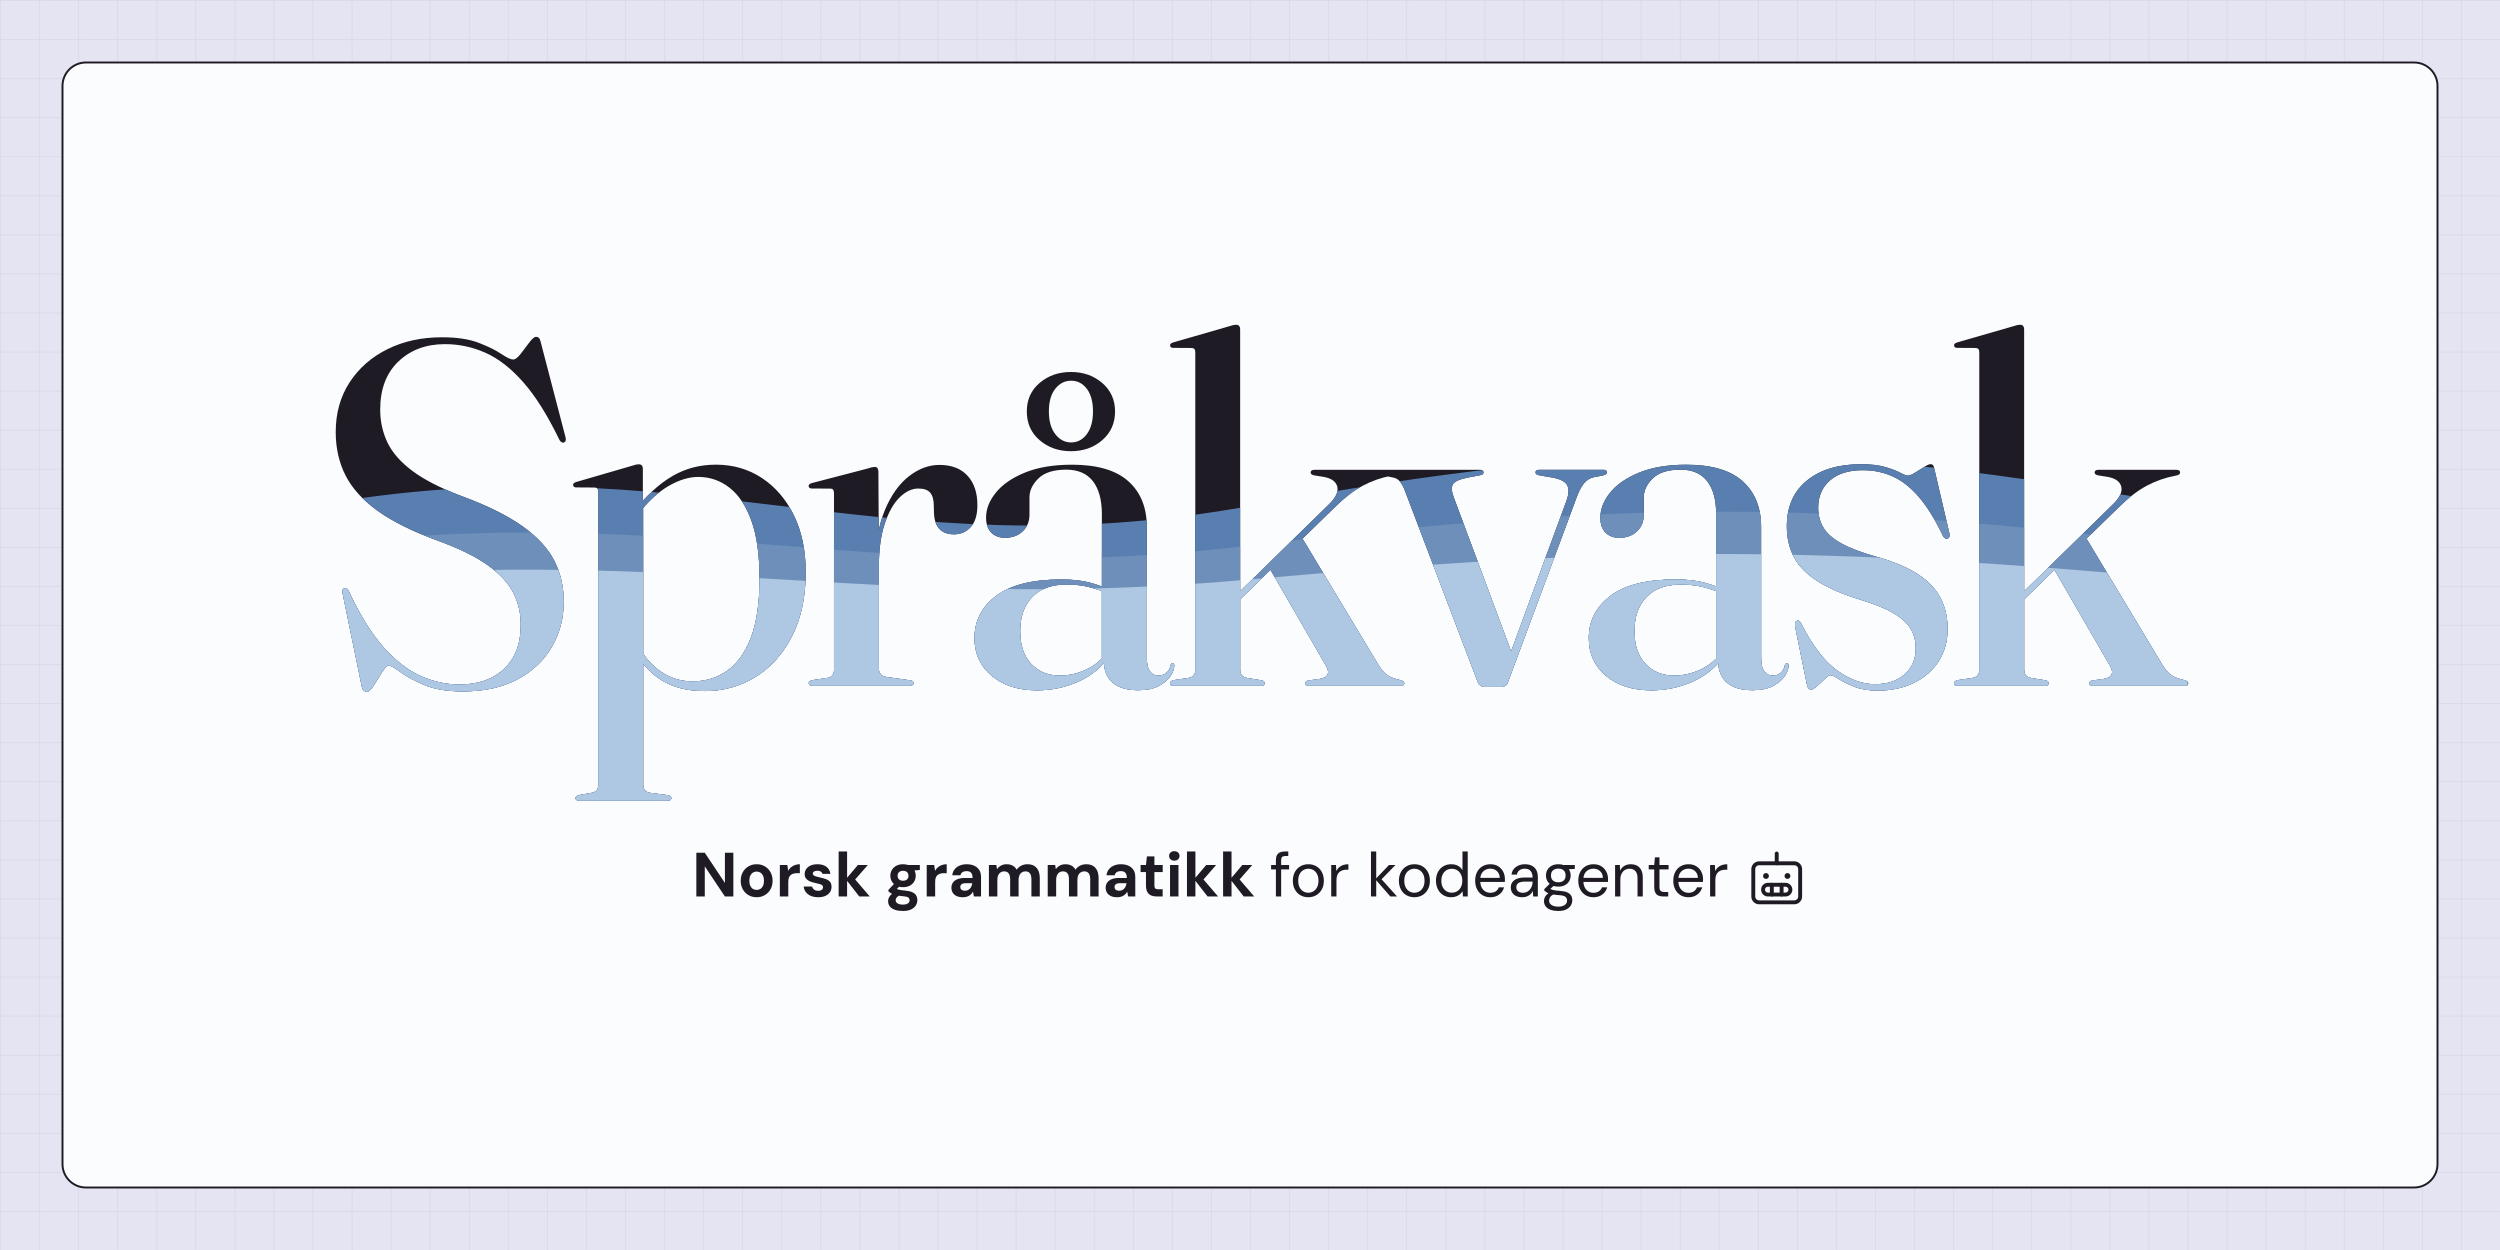
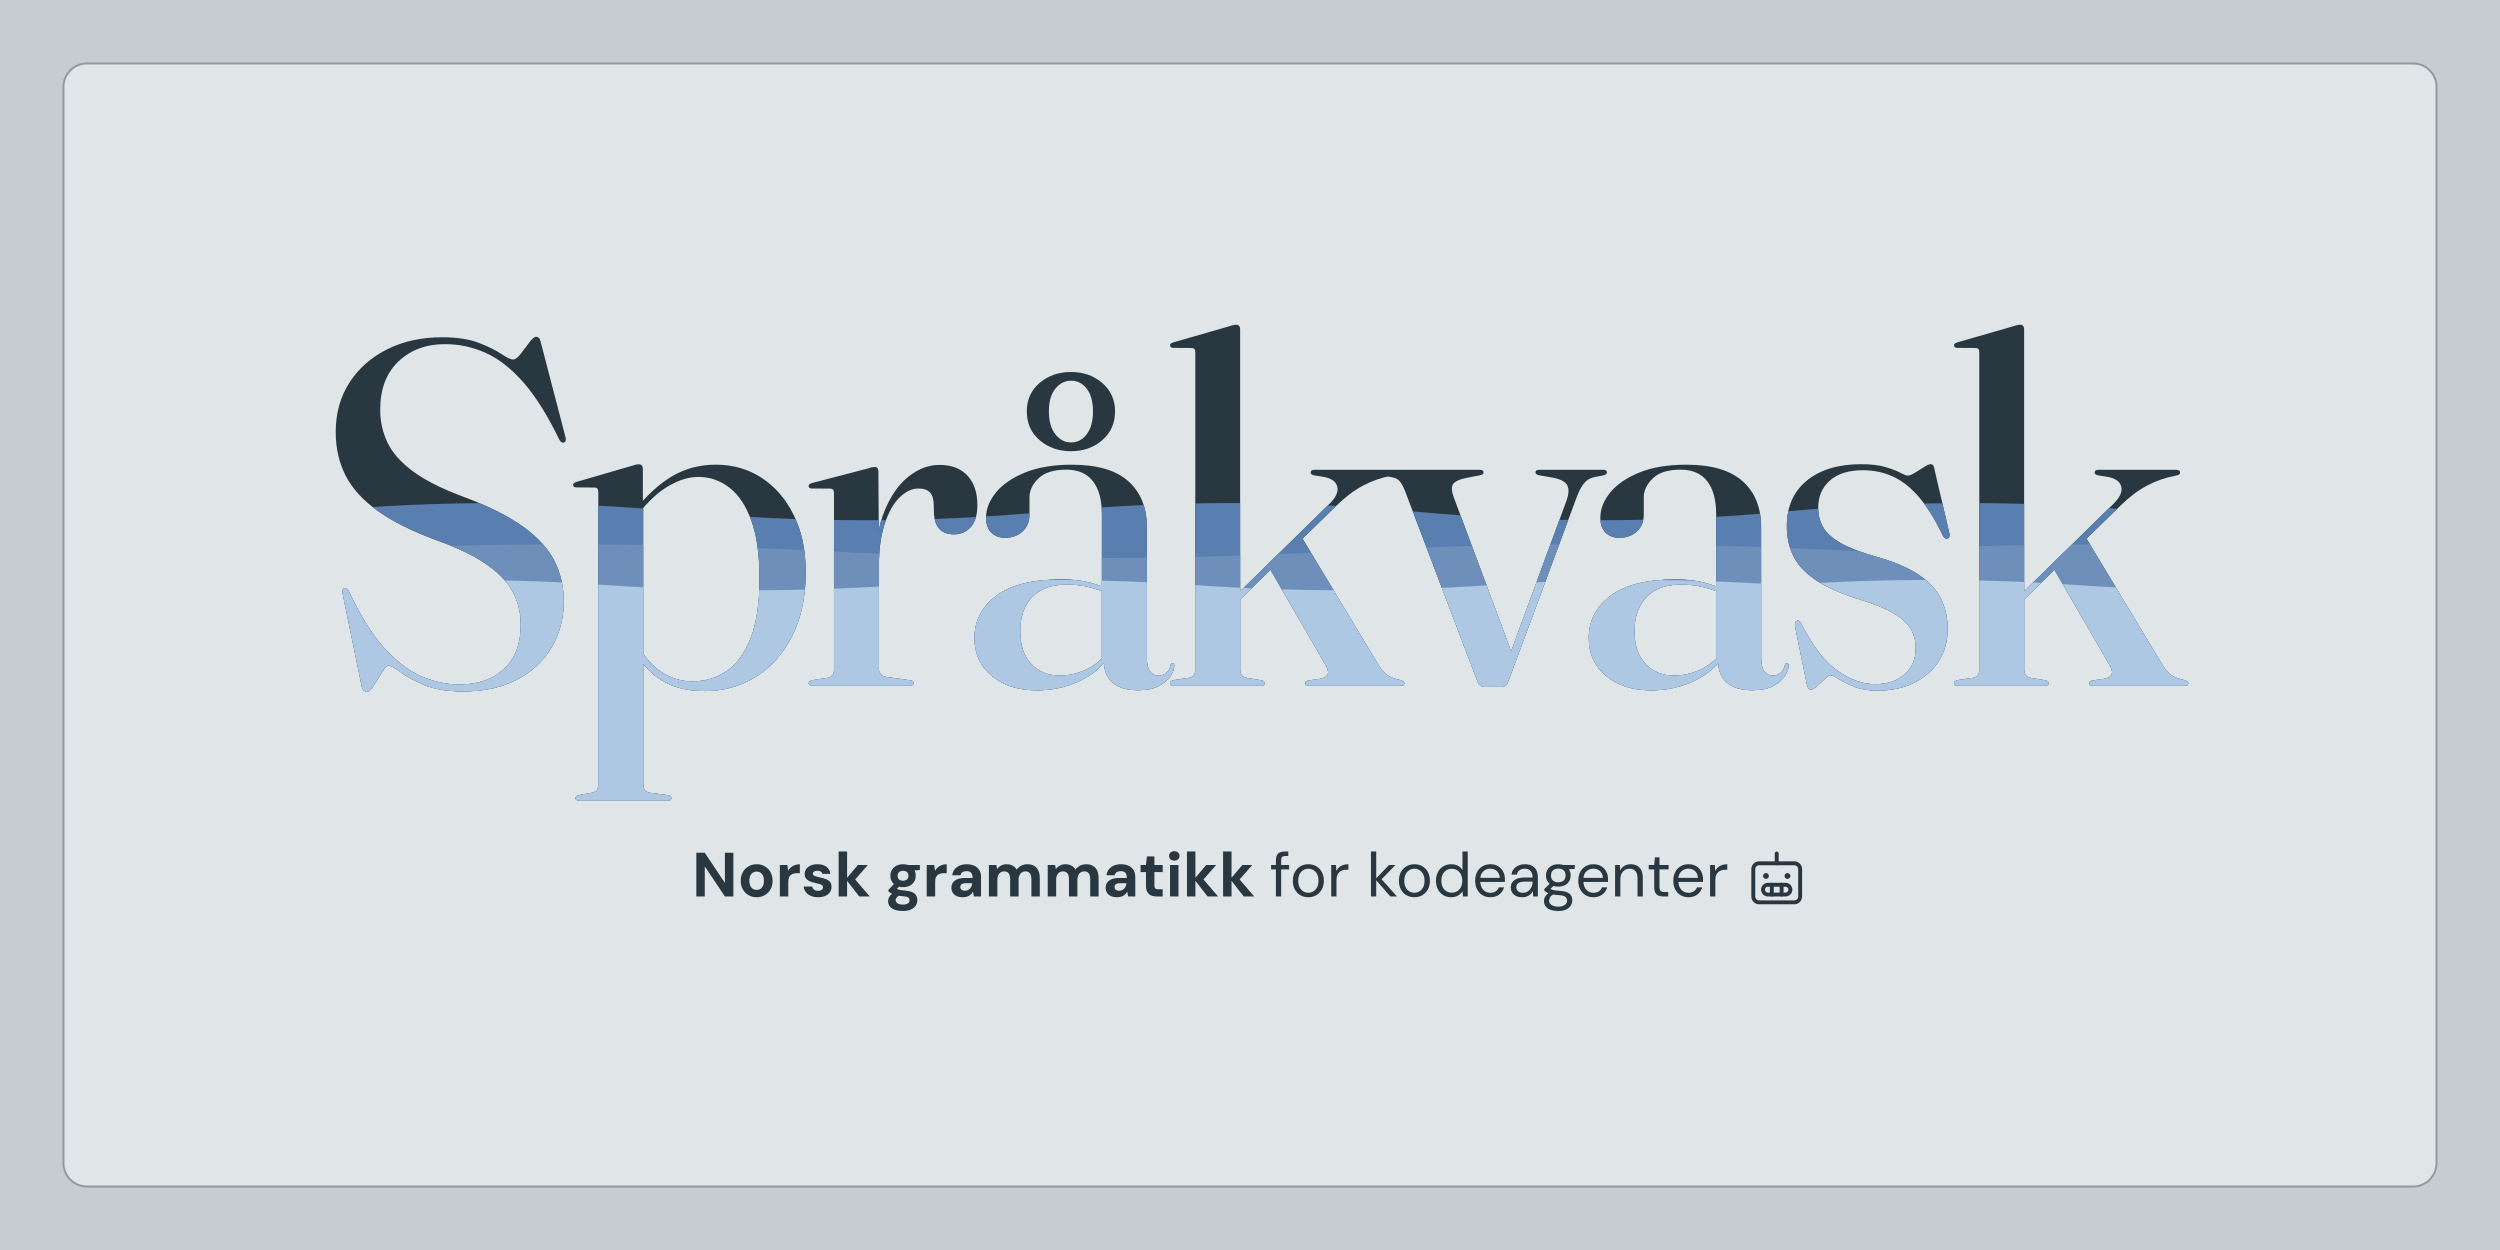
<svg xmlns="http://www.w3.org/2000/svg" width="1280" height="640" viewBox="0 0 1280 640" role="img" aria-label="Språkvask – norsk grammatikk for kodeagenter">
-   <defs>
-     <pattern id="grid" width="20" height="20" patternUnits="userSpaceOnUse">
-       <path d="M20 0H0V20" fill="none" stroke="#d4d4e4" stroke-width=".6" />
-     </pattern>
-   </defs>
-   <rect width="1280" height="640" fill="#e4e4f2" />
-   <rect width="1280" height="640" fill="url(#grid)" />
-   <rect x="32" y="32" width="1216" height="576" rx="12" fill="#fbfcfd" stroke="#1f1b24" />
+   <rect width="1280" height="640" fill="#c6cdd1" />
+   <rect x="32.5" y="32.5" width="1215" height="575" rx="12" fill="#e0e5e7" stroke="#8c9ba3" />
  <g transform="translate(160 100) scale(2.242069)">
    <defs>
      <path id="letters" d="M34.355 113.286Q28.987 113.286 25.504 111.809Q22.021 110.332 20.066 108.857Q18.112 107.383 17.37 107.383Q16.937 107.383 16.302 108.289Q15.666 109.195 14.957 110.384Q14.248 111.573 13.59 112.479Q12.932 113.385 12.439 113.385Q12.069 113.385 11.749 113.114Q11.43 112.844 11.293 112.354L6.853 90.809Q6.797 90.409 6.874 90.138Q6.952 89.867 7.208 89.763Q7.504 89.608 7.786 89.768Q8.068 89.929 8.251 90.307Q12.02 98.455 16.145 103.126Q20.27 107.797 24.656 109.756Q29.041 111.715 33.568 111.715Q39.968 111.715 43.766 108.132Q47.563 104.549 47.569 98.068Q47.575 94.175 45.891 90.821Q44.207 87.467 40.046 84.478Q35.884 81.49 28.484 78.815Q19.968 75.694 14.887 72.054Q9.806 68.414 7.554 63.989Q5.302 59.564 5.302 54.059Q5.302 47.594 8.465 42.723Q11.628 37.852 17.114 35.135Q22.6 32.418 29.548 32.418Q34.678 32.418 37.953 33.684Q41.228 34.949 43.104 36.219Q44.98 37.49 45.847 37.49Q46.547 37.49 47.545 36.198Q48.544 34.906 49.509 33.61Q50.475 32.314 51.06 32.314Q51.393 32.314 51.651 32.516Q51.91 32.719 52.058 33.302L57.796 55.306Q57.893 55.702 57.822 55.998Q57.751 56.293 57.465 56.444Q57.197 56.549 56.912 56.403Q56.627 56.258 56.418 55.912Q52.384 47.544 48.201 42.764Q44.018 37.984 39.553 35.984Q35.088 33.984 30.25 33.984Q23.779 33.984 19.62 37.945Q15.461 41.906 15.461 48.95Q15.461 52.978 17.114 56.441Q18.767 59.903 22.805 62.931Q26.842 65.958 33.99 68.661Q42.879 71.939 47.983 75.599Q53.086 79.258 55.229 83.483Q57.372 87.709 57.367 92.77Q57.361 98.482 54.648 103.135Q51.934 107.789 46.793 110.538Q41.651 113.286 34.355 113.286ZM75.441 62.402V70.258L75.516 70.712V134.558Q75.516 135.365 75.882 135.828Q76.248 136.291 77.011 136.44L81.157 136.987Q81.598 137.077 81.769 137.236Q81.94 137.395 81.94 137.66Q81.94 137.907 81.744 138.071Q81.549 138.236 81.149 138.236H60.784Q60.465 138.236 60.263 138.071Q60.061 137.907 60.061 137.66Q60.061 137.428 60.285 137.23Q60.509 137.032 61 136.937L63.774 136.446Q64.557 136.285 64.913 135.828Q65.27 135.37 65.27 134.619V67.677Q65.27 67.229 65.082 66.989Q64.894 66.749 64.422 66.73L60.151 66.704Q59.83 66.677 59.672 66.52Q59.514 66.363 59.514 66.152Q59.514 65.87 59.692 65.73Q59.869 65.59 60.241 65.461L72.917 61.776Q73.571 61.552 73.899 61.487Q74.226 61.423 74.508 61.423Q74.979 61.423 75.21 61.699Q75.441 61.976 75.441 62.402ZM74.387 72.788 73.694 71.844Q77.745 66.718 82.193 64.113Q86.641 61.508 92.126 61.508Q98.001 61.508 102.633 64.56Q107.266 67.611 109.947 73.125Q112.629 78.64 112.629 86.045Q112.629 94.494 109.539 100.596Q106.45 106.698 101.211 109.952Q95.971 113.206 89.561 113.206Q83.79 113.206 79.799 110.786Q75.807 108.367 73.165 103.358L74.26 102.57Q76.361 106.637 79.616 108.821Q82.871 111.005 86.78 111.005Q91.133 111.005 94.606 108.638Q98.079 106.271 100.082 101.096Q102.084 95.921 102.084 87.561Q102.084 79.516 100.253 74.392Q98.422 69.268 95.252 66.788Q92.083 64.309 88.084 64.309Q84.925 64.309 81.367 66.349Q77.809 68.39 74.387 72.788ZM128.534 84.777Q128.534 77.131 130.672 71.969Q132.811 66.808 136.165 64.186Q139.52 61.564 143.16 61.564Q147.305 61.564 149.571 64.019Q151.836 66.474 151.836 70.753Q151.836 74.087 150.316 75.754Q148.795 77.422 146.501 77.422Q144.314 77.422 143.152 76.176Q141.99 74.931 141.915 72.458L141.878 70.813Q141.856 68.855 141.054 67.908Q140.252 66.96 138.344 66.96Q136.157 66.96 134.089 68.97Q132.022 70.979 130.677 74.984Q129.332 78.989 129.332 84.96ZM129.227 63.046 129.332 81.259V108.135Q129.332 108.868 129.741 109.351Q130.15 109.835 130.973 109.984L136.441 110.755Q136.889 110.83 137.066 110.979Q137.242 111.129 137.242 111.421Q137.242 111.671 137.032 111.836Q136.822 112.0 136.41 112.0H114.162Q113.777 112.0 113.547 111.812Q113.317 111.624 113.317 111.396Q113.317 111.165 113.542 110.985Q113.766 110.806 114.21 110.71L117.59 110.21Q118.373 110.049 118.729 109.611Q119.086 109.172 119.086 108.495V68Q119.086 67.533 118.908 67.265Q118.729 66.997 118.257 66.978L113.893 66.952Q113.627 66.926 113.46 66.769Q113.293 66.612 113.293 66.419Q113.293 66.156 113.472 65.989Q113.652 65.823 114.057 65.705L126.801 62.386Q127.481 62.154 127.823 62.092Q128.165 62.029 128.414 62.029Q128.825 62.029 129.013 62.306Q129.201 62.582 129.227 63.046ZM180.746 106.532V106.027L180.262 106.284V72.887Q180.262 67.907 178.208 65.278Q176.153 62.65 172.13 62.65Q167.82 62.65 165.775 64.651Q163.73 66.652 163.73 68.965V72.908Q163.73 75.284 162.16 76.749Q160.59 78.213 158.116 78.213Q156.212 78.213 155.013 77.034Q153.815 75.855 153.815 73.591Q153.815 70.643 156.072 67.869Q158.329 65.095 162.721 63.305Q167.113 61.516 173.454 61.516Q182.075 61.516 186.301 65.289Q190.526 69.063 190.526 75.739V105.577Q190.526 107.782 191.259 108.733Q191.992 109.684 193.119 109.684Q194.219 109.684 194.982 109.069Q195.745 108.453 195.949 107.298Q196.016 107.089 196.137 106.989Q196.257 106.889 196.399 106.889Q196.609 106.889 196.698 107.017Q196.788 107.145 196.788 107.416Q196.788 108.453 195.941 109.755Q195.095 111.057 193.286 112.034Q191.477 113.01 188.576 113.01Q184.663 113.01 182.704 111.263Q180.746 109.515 180.746 106.532ZM151.173 101.115Q151.173 95.225 156.128 91.474Q161.083 87.722 170.992 87.722Q174.902 87.722 177.59 88.464Q180.277 89.206 182.523 90.268L182.074 91.102Q179.868 90.119 177.486 89.5Q175.104 88.881 172.198 88.881Q167.061 88.881 164.33 91.748Q161.598 94.615 161.598 99.524Q161.598 104.333 164.111 107.005Q166.623 109.677 170.676 109.677Q173.661 109.677 176.523 108.383Q179.385 107.089 181.353 104.583L181.978 105.29Q179.333 109.035 174.912 111.037Q170.491 113.038 165.427 113.038Q159.044 113.038 155.109 109.727Q151.173 106.417 151.173 101.115ZM173.191 58.435Q168.985 58.435 166.052 55.924Q163.119 53.414 163.119 49.356Q163.119 45.332 166.054 42.839Q168.989 40.346 173.185 40.346Q177.451 40.346 180.362 42.871Q183.273 45.396 183.273 49.361Q183.273 53.359 180.369 55.897Q177.465 58.435 173.191 58.435ZM173.223 42.336Q171.1 42.336 169.63 44.168Q168.16 45.999 168.16 49.362Q168.16 52.666 169.63 54.55Q171.1 56.435 173.223 56.435Q175.42 56.435 176.825 54.537Q178.231 52.64 178.231 49.362Q178.231 46.036 176.825 44.186Q175.42 42.336 173.223 42.336ZM196.497 112.0Q196.177 112.0 196.001 111.836Q195.824 111.671 195.824 111.424Q195.824 111.192 196.048 110.994Q196.272 110.796 196.764 110.701L200.097 110.21Q200.879 110.044 201.236 109.589Q201.593 109.134 201.593 108.384V35.811Q201.593 35.363 201.405 35.122Q201.217 34.882 200.745 34.864L196.474 34.837Q196.153 34.811 195.995 34.654Q195.837 34.497 195.837 34.286Q195.837 34.004 196.014 33.858Q196.192 33.712 196.564 33.591L209.315 29.91Q209.977 29.689 210.305 29.623Q210.633 29.557 210.924 29.557Q211.38 29.557 211.609 29.833Q211.838 30.11 211.838 30.536V108.322Q211.838 109.129 212.204 109.587Q212.57 110.046 213.334 110.21L216.693 110.755Q217.439 110.91 217.439 111.409Q217.439 112.0 216.644 112.0ZM209.786 92.438 232.181 70.508Q234.44 68.3 234.024 66.548Q233.609 64.795 230.927 64.302L228.691 63.948Q228.272 63.837 228.105 63.688Q227.938 63.538 227.938 63.292Q227.938 62.993 228.162 62.84Q228.386 62.688 228.77 62.688H246.573Q247.029 62.688 247.244 62.841Q247.458 62.995 247.458 63.286Q247.458 63.568 247.233 63.741Q247.008 63.914 246.352 64.043Q242.989 64.655 239.905 66.291Q236.821 67.927 233.836 70.865L210.397 93.659ZM225.691 77.757 243.39 107.202Q244.464 108.976 245.557 109.661Q246.65 110.346 248.478 110.723Q248.988 110.897 249.154 111.07Q249.32 111.243 249.32 111.475Q249.32 111.697 249.133 111.849Q248.946 112.0 248.578 112.0H227.449Q227.137 112.0 226.934 111.85Q226.731 111.699 226.731 111.428Q226.731 111.207 226.924 111.031Q227.118 110.854 227.521 110.787L230.043 110.432Q231.494 110.221 231.826 109.388Q232.158 108.554 231.25 107.075L218.451 84.973ZM271.54 112.252H267.644Q267.117 112.252 266.713 111.978Q266.308 111.703 266.091 111.139L249.508 67.577Q249.011 66.268 248.402 65.452Q247.794 64.637 246.81 64.457L244.522 63.994Q244.014 63.852 243.799 63.695Q243.584 63.537 243.584 63.269Q243.584 62.97 243.794 62.829Q244.005 62.688 244.302 62.688H266.637Q267.413 62.688 267.413 63.264Q267.413 63.531 267.245 63.678Q267.076 63.824 266.607 63.931L263.925 64.442Q261.004 65.012 260.435 65.978Q259.865 66.944 260.618 68.964L274.126 105.262L272.204 108.268L286.33 69.823Q287.196 67.444 286.515 66.189Q285.833 64.933 283.05 64.442L280.088 63.931Q279.651 63.824 279.467 63.681Q279.283 63.537 279.283 63.264Q279.283 62.965 279.493 62.826Q279.704 62.688 280.059 62.688H294.869Q295.213 62.688 295.4 62.829Q295.587 62.97 295.587 63.269Q295.587 63.525 295.386 63.687Q295.186 63.849 294.627 63.987L292.583 64.383Q291.243 64.681 290.317 65.826Q289.391 66.97 288.579 69.242L272.985 111.221Q272.781 111.789 272.401 112.021Q272.022 112.252 271.54 112.252ZM321.026 106.532V106.027L320.542 106.284V72.887Q320.542 67.907 318.488 65.278Q316.433 62.65 312.41 62.65Q308.1 62.65 306.055 64.651Q304.01 66.652 304.01 68.965V72.908Q304.01 75.284 302.44 76.749Q300.87 78.213 298.396 78.213Q296.492 78.213 295.293 77.034Q294.095 75.855 294.095 73.591Q294.095 70.643 296.352 67.869Q298.609 65.095 303.001 63.305Q307.393 61.516 313.734 61.516Q322.355 61.516 326.581 65.289Q330.806 69.063 330.806 75.739V105.577Q330.806 107.782 331.539 108.733Q332.272 109.684 333.399 109.684Q334.499 109.684 335.262 109.069Q336.025 108.453 336.229 107.298Q336.296 107.089 336.417 106.989Q336.537 106.889 336.679 106.889Q336.889 106.889 336.978 107.017Q337.068 107.145 337.068 107.416Q337.068 108.453 336.221 109.755Q335.375 111.057 333.566 112.034Q331.757 113.01 328.856 113.01Q324.943 113.01 322.984 111.263Q321.026 109.515 321.026 106.532ZM291.453 101.115Q291.453 95.225 296.408 91.474Q301.363 87.722 311.272 87.722Q315.182 87.722 317.87 88.464Q320.557 89.206 322.803 90.268L322.354 91.102Q320.148 90.119 317.766 89.5Q315.384 88.881 312.478 88.881Q307.341 88.881 304.61 91.748Q301.878 94.615 301.878 99.524Q301.878 104.333 304.391 107.005Q306.903 109.677 310.956 109.677Q313.941 109.677 316.803 108.383Q319.665 107.089 321.633 104.583L322.258 105.29Q319.613 109.035 315.192 111.037Q310.771 113.038 305.707 113.038Q299.324 113.038 295.389 109.727Q291.453 106.417 291.453 101.115ZM356.798 111.647Q361.076 111.647 363.603 109.374Q366.131 107.1 366.131 103.457Q366.131 100.999 365.002 99.05Q363.874 97.101 361.165 95.483Q358.455 93.865 353.718 92.418Q347.265 90.444 343.54 88.013Q339.815 85.582 338.245 82.51Q336.675 79.437 336.675 75.558Q336.675 68.879 341.261 65.14Q345.846 61.402 353.617 61.402Q357.003 61.402 359.192 62.053Q361.38 62.705 362.596 63.359Q363.811 64.013 364.276 64.013Q364.863 64.013 365.928 63.359Q366.994 62.705 368.015 62.051Q369.036 61.396 369.471 61.396Q369.738 61.396 369.965 61.535Q370.192 61.673 370.302 62.185L373.734 76.906Q373.915 77.461 373.84 77.829Q373.765 78.197 373.444 78.363Q373.128 78.477 372.872 78.352Q372.616 78.227 372.39 77.888Q369.722 72.274 366.898 68.968Q364.074 65.661 360.909 64.22Q357.744 62.779 354.016 62.779Q349.207 62.779 346.526 65.119Q343.845 67.459 343.845 71.384Q343.845 73.813 344.97 75.791Q346.096 77.77 348.999 79.422Q351.903 81.074 357.208 82.563Q363.053 84.206 366.613 86.546Q370.173 88.886 371.78 91.986Q373.386 95.087 373.386 99.004Q373.386 103.26 371.334 106.421Q369.281 109.583 365.683 111.341Q362.085 113.1 357.419 113.1Q354.317 113.1 352.105 112.215Q349.893 111.33 348.528 110.448Q347.164 109.566 346.653 109.566Q346.255 109.566 345.389 110.392Q344.523 111.218 343.616 112.047Q342.709 112.876 342.235 112.876Q341.966 112.876 341.696 112.647Q341.426 112.418 341.295 111.841L338.636 98.82Q338.521 98.06 338.582 97.696Q338.643 97.333 338.963 97.187Q339.256 97.028 339.483 97.193Q339.71 97.357 339.924 97.744Q343.797 105.398 348.165 108.523Q352.534 111.647 356.798 111.647ZM375.529 112.0Q375.209 112.0 375.033 111.836Q374.856 111.671 374.856 111.424Q374.856 111.192 375.08 110.994Q375.304 110.796 375.796 110.701L379.129 110.21Q379.911 110.044 380.268 109.589Q380.625 109.134 380.625 108.384V35.811Q380.625 35.363 380.437 35.122Q380.249 34.882 379.777 34.864L375.506 34.837Q375.185 34.811 375.027 34.654Q374.869 34.497 374.869 34.286Q374.869 34.004 375.046 33.858Q375.224 33.712 375.596 33.591L388.347 29.91Q389.009 29.689 389.337 29.623Q389.665 29.557 389.956 29.557Q390.412 29.557 390.641 29.833Q390.87 30.11 390.87 30.536V108.322Q390.87 109.129 391.236 109.587Q391.602 110.046 392.366 110.21L395.725 110.755Q396.471 110.91 396.471 111.409Q396.471 112.0 395.676 112.0ZM388.818 92.438 411.213 70.508Q413.472 68.3 413.056 66.548Q412.641 64.795 409.959 64.302L407.723 63.948Q407.304 63.837 407.137 63.688Q406.97 63.538 406.97 63.292Q406.97 62.993 407.194 62.84Q407.418 62.688 407.802 62.688H425.605Q426.061 62.688 426.276 62.841Q426.49 62.995 426.49 63.286Q426.49 63.568 426.265 63.741Q426.04 63.914 425.384 64.043Q422.021 64.655 418.937 66.291Q415.853 67.927 412.868 70.865L389.429 93.659ZM404.723 77.757 422.422 107.202Q423.496 108.976 424.589 109.661Q425.682 110.346 427.51 110.723Q428.02 110.897 428.186 111.07Q428.352 111.243 428.352 111.475Q428.352 111.697 428.165 111.849Q427.978 112.0 427.61 112.0H406.481Q406.169 112.0 405.966 111.85Q405.763 111.699 405.763 111.428Q405.763 111.207 405.956 111.031Q406.15 110.854 406.553 110.787L409.075 110.432Q410.526 110.221 410.858 109.388Q411.19 108.554 410.282 107.075L397.483 84.973Z" />
      <clipPath id="clip">
        <use href="#letters" />
      </clipPath>
    </defs>
-     <use href="#letters" fill="#1f1b24" />
+     <use href="#letters" fill="#293740" />
    <g clip-path="url(#clip)">
-       <path fill="#597fb1" d="M0 70.95 C85.635 55.47 128.453 86.43 214.088 70.95 S342.541 55.47 428.176 70.95 V258 H0Z" />
-       <path fill="#6d8fb9" d="M0 79.98 C85.635 69.66 128.453 90.3 214.088 79.98 S342.541 69.66 428.176 79.98 V258 H0Z" />
-       <path fill="#aec7e2" d="M0 87.72 C85.635 79.98 128.453 95.46 214.088 87.72 S342.541 79.98 428.176 87.72 V258 H0Z" />
+       <path fill="#597fb1" d="M0 72.24 q42.00 -3.92 84.00 0 q42.00 3.92 84.00 0 q42.00 -3.92 84.00 0 q42.00 3.92 84.00 0 q42.00 -3.92 84.00 0 q42.00 3.92 84.00 0 V258.00 H0Z" />
+       <path fill="#6d8fb9" d="M0 81.27 q58.80 -3.14 117.60 0 q58.80 3.14 117.60 0 q58.80 -3.14 117.60 0 q58.80 -3.14 117.60 0 V258.00 H0Z" />
+       <path fill="#aec7e2" d="M0 89.01 q33.60 -2.35 67.20 0 q33.60 2.35 67.20 0 q33.60 -2.35 67.20 0 q33.60 2.35 67.20 0 q33.60 -2.35 67.20 0 q33.60 -2.35 67.20 0 q33.60 2.35 67.20 0 V258.00 H0Z" />
    </g>
  </g>
-   <g transform="translate(354.32 427)" fill="#1f1b24">
+   <g transform="translate(354.32 427)" fill="#293740">
    <path d="M2.208 32.0V9.6H6.528L16.832 25.056V9.6H21.152V32.0H16.832L6.528 16.576V32.0ZM33.056 32.384Q30.752 32.384 28.912 31.312Q27.072 30.24 26.0 28.336Q24.928 26.432 24.928 23.968Q24.928 21.44 26.0 19.536Q27.072 17.632 28.928 16.56Q30.784 15.488 33.088 15.488Q35.424 15.488 37.264 16.56Q39.104 17.632 40.176 19.536Q41.248 21.44 41.248 23.936Q41.248 26.432 40.176 28.336Q39.104 30.24 37.248 31.312Q35.392 32.384 33.056 32.384ZM33.056 28.64Q34.144 28.64 34.992 28.128Q35.84 27.616 36.336 26.56Q36.832 25.504 36.832 23.936Q36.832 22.368 36.336 21.328Q35.84 20.288 34.992 19.76Q34.144 19.232 33.088 19.232Q32.064 19.232 31.2 19.76Q30.336 20.288 29.84 21.328Q29.344 22.368 29.344 23.936Q29.344 25.504 29.84 26.56Q30.336 27.616 31.184 28.128Q32.032 28.64 33.056 28.64ZM44.96 32.0V15.872H48.8L49.216 18.848Q49.792 17.792 50.672 17.056Q51.552 16.32 52.688 15.904Q53.824 15.488 55.2 15.488V20.064H53.728Q52.768 20.064 51.952 20.288Q51.136 20.512 50.528 21.008Q49.92 21.504 49.6 22.368Q49.28 23.232 49.28 24.544V32.0ZM64.64 32.384Q62.432 32.384 60.8 31.68Q59.168 30.976 58.24 29.728Q57.312 28.48 57.184 26.912H61.472Q61.632 27.52 62.016 28.016Q62.4 28.512 63.04 28.8Q63.68 29.088 64.576 29.088Q65.44 29.088 65.984 28.848Q66.528 28.608 66.8 28.192Q67.072 27.776 67.072 27.328Q67.072 26.656 66.688 26.288Q66.304 25.92 65.568 25.696Q64.832 25.472 63.776 25.248Q62.624 25.024 61.52 24.688Q60.416 24.352 59.552 23.84Q58.688 23.328 58.176 22.528Q57.664 21.728 57.664 20.544Q57.664 19.104 58.432 17.968Q59.2 16.832 60.672 16.16Q62.144 15.488 64.224 15.488Q67.136 15.488 68.832 16.8Q70.528 18.112 70.848 20.416H66.784Q66.592 19.68 65.936 19.248Q65.28 18.816 64.192 18.816Q63.04 18.816 62.432 19.232Q61.824 19.648 61.824 20.32Q61.824 20.768 62.224 21.12Q62.624 21.472 63.36 21.712Q64.096 21.952 65.152 22.176Q67.008 22.56 68.416 23.056Q69.824 23.552 70.624 24.464Q71.424 25.376 71.424 27.104Q71.424 28.64 70.592 29.84Q69.76 31.04 68.24 31.712Q66.72 32.384 64.64 32.384ZM85.632 32.0 78.752 23.168 84.928 15.872H90.016L82.048 24.992V21.568L91.008 32.0ZM75.072 32.0V8.96H79.392V32.0ZM108.032 39.424Q105.728 39.424 104.0 38.864Q102.272 38.304 101.328 37.168Q100.384 36.032 100.384 34.368Q100.384 33.248 100.96 32.256Q101.536 31.264 102.64 30.448Q103.744 29.632 105.408 29.056L107.04 31.168Q105.568 31.648 104.912 32.368Q104.256 33.088 104.256 33.92Q104.256 34.656 104.752 35.168Q105.248 35.68 106.096 35.92Q106.944 36.16 108.0 36.16Q109.024 36.16 109.776 35.904Q110.528 35.648 110.96 35.152Q111.392 34.656 111.392 33.984Q111.392 33.12 110.784 32.576Q110.176 32.032 108.352 31.904Q106.72 31.776 105.456 31.536Q104.192 31.296 103.232 30.96Q102.272 30.624 101.616 30.208Q100.96 29.792 100.544 29.376V28.64L103.968 24.96L107.072 25.952L103.04 29.92L104.256 27.808Q104.608 28.0 104.944 28.176Q105.28 28.352 105.792 28.496Q106.304 28.64 107.136 28.768Q107.968 28.896 109.248 28.992Q111.36 29.184 112.72 29.792Q114.08 30.4 114.72 31.408Q115.36 32.416 115.36 33.888Q115.36 35.328 114.576 36.592Q113.792 37.856 112.16 38.64Q110.528 39.424 108.032 39.424ZM108.032 27.232Q106.016 27.232 104.56 26.448Q103.104 25.664 102.32 24.336Q101.536 23.008 101.536 21.376Q101.536 19.744 102.32 18.416Q103.104 17.088 104.56 16.288Q106.016 15.488 108.032 15.488Q110.08 15.488 111.536 16.288Q112.992 17.088 113.76 18.416Q114.528 19.744 114.528 21.376Q114.528 23.008 113.76 24.336Q112.992 25.664 111.536 26.448Q110.08 27.232 108.032 27.232ZM108.032 23.936Q109.28 23.936 110.048 23.296Q110.816 22.656 110.816 21.408Q110.816 20.16 110.048 19.504Q109.28 18.848 108.032 18.848Q106.816 18.848 106.032 19.504Q105.248 20.16 105.248 21.408Q105.248 22.656 106.032 23.296Q106.816 23.936 108.032 23.936ZM110.72 18.944 110.016 15.872H116.64V18.432ZM120.16 32.0V15.872H124.0L124.416 18.848Q124.992 17.792 125.872 17.056Q126.752 16.32 127.888 15.904Q129.024 15.488 130.4 15.488V20.064H128.928Q127.968 20.064 127.152 20.288Q126.336 20.512 125.728 21.008Q125.12 21.504 124.8 22.368Q124.48 23.232 124.48 24.544V32.0ZM138.688 32.384Q136.672 32.384 135.36 31.728Q134.048 31.072 133.424 29.968Q132.8 28.864 132.8 27.52Q132.8 26.048 133.552 24.928Q134.304 23.808 135.824 23.168Q137.344 22.528 139.648 22.528H143.648Q143.648 21.344 143.328 20.56Q143.008 19.776 142.336 19.392Q141.664 19.008 140.544 19.008Q139.328 19.008 138.48 19.536Q137.632 20.064 137.44 21.152H133.248Q133.408 19.424 134.384 18.16Q135.36 16.896 136.976 16.192Q138.592 15.488 140.576 15.488Q142.848 15.488 144.512 16.256Q146.176 17.024 147.072 18.464Q147.968 19.904 147.968 22.016V32.0H144.32L143.84 29.536Q143.488 30.176 143.008 30.688Q142.528 31.2 141.888 31.584Q141.248 31.968 140.448 32.176Q139.648 32.384 138.688 32.384ZM139.712 29.056Q140.544 29.056 141.2 28.752Q141.856 28.448 142.336 27.92Q142.816 27.392 143.088 26.704Q143.36 26.016 143.456 25.216V25.184H140.16Q139.168 25.184 138.544 25.424Q137.92 25.664 137.632 26.112Q137.344 26.56 137.344 27.136Q137.344 27.776 137.632 28.192Q137.92 28.608 138.464 28.832Q139.008 29.056 139.712 29.056ZM152.0 32.0V15.872H155.808L156.16 18.016Q156.928 16.864 158.192 16.176Q159.456 15.488 161.088 15.488Q162.304 15.488 163.264 15.808Q164.224 16.128 164.976 16.736Q165.728 17.344 166.208 18.272Q167.104 16.96 168.544 16.224Q169.984 15.488 171.68 15.488Q173.792 15.488 175.2 16.336Q176.608 17.184 177.328 18.784Q178.048 20.384 178.048 22.72V32.0H173.76V23.104Q173.76 21.184 173.008 20.16Q172.256 19.136 170.688 19.136Q169.664 19.136 168.864 19.648Q168.064 20.16 167.632 21.12Q167.2 22.08 167.2 23.424V32.0H162.88V23.104Q162.88 21.184 162.112 20.16Q161.344 19.136 159.744 19.136Q158.752 19.136 157.968 19.648Q157.184 20.16 156.752 21.12Q156.32 22.08 156.32 23.424V32.0ZM182.112 32.0V15.872H185.92L186.272 18.016Q187.04 16.864 188.304 16.176Q189.568 15.488 191.2 15.488Q192.416 15.488 193.376 15.808Q194.336 16.128 195.088 16.736Q195.84 17.344 196.32 18.272Q197.216 16.96 198.656 16.224Q200.096 15.488 201.792 15.488Q203.904 15.488 205.312 16.336Q206.72 17.184 207.44 18.784Q208.16 20.384 208.16 22.72V32.0H203.872V23.104Q203.872 21.184 203.12 20.16Q202.368 19.136 200.8 19.136Q199.776 19.136 198.976 19.648Q198.176 20.16 197.744 21.12Q197.312 22.08 197.312 23.424V32.0H192.992V23.104Q192.992 21.184 192.224 20.16Q191.456 19.136 189.856 19.136Q188.864 19.136 188.08 19.648Q187.296 20.16 186.864 21.12Q186.432 22.08 186.432 23.424V32.0ZM217.664 32.384Q215.648 32.384 214.336 31.728Q213.024 31.072 212.4 29.968Q211.776 28.864 211.776 27.52Q211.776 26.048 212.528 24.928Q213.28 23.808 214.8 23.168Q216.32 22.528 218.624 22.528H222.624Q222.624 21.344 222.304 20.56Q221.984 19.776 221.312 19.392Q220.64 19.008 219.52 19.008Q218.304 19.008 217.456 19.536Q216.608 20.064 216.416 21.152H212.224Q212.384 19.424 213.36 18.16Q214.336 16.896 215.952 16.192Q217.568 15.488 219.552 15.488Q221.824 15.488 223.488 16.256Q225.152 17.024 226.048 18.464Q226.944 19.904 226.944 22.016V32.0H223.296L222.816 29.536Q222.464 30.176 221.984 30.688Q221.504 31.2 220.864 31.584Q220.224 31.968 219.424 32.176Q218.624 32.384 217.664 32.384ZM218.688 29.056Q219.52 29.056 220.176 28.752Q220.832 28.448 221.312 27.92Q221.792 27.392 222.064 26.704Q222.336 26.016 222.432 25.216V25.184H219.136Q218.144 25.184 217.52 25.424Q216.896 25.664 216.608 26.112Q216.32 26.56 216.32 27.136Q216.32 27.776 216.608 28.192Q216.896 28.608 217.44 28.832Q217.984 29.056 218.688 29.056ZM238.048 32.0Q236.352 32.0 235.088 31.472Q233.824 30.944 233.12 29.712Q232.416 28.48 232.416 26.336V19.488H229.664V15.872H232.416L232.896 11.488H236.736V15.872H240.992V19.488H236.736V26.4Q236.736 27.488 237.216 27.904Q237.696 28.32 238.848 28.32H240.96V32.0ZM244.736 32.0V15.872H249.056V32.0ZM246.912 13.664Q245.76 13.664 245.008 12.976Q244.256 12.288 244.256 11.232Q244.256 10.176 245.008 9.488Q245.76 8.8 246.912 8.8Q248.096 8.8 248.848 9.488Q249.6 10.176 249.6 11.232Q249.6 12.288 248.848 12.976Q248.096 13.664 246.912 13.664ZM263.968 32.0 257.088 23.168 263.264 15.872H268.352L260.384 24.992V21.568L269.344 32.0ZM253.408 32.0V8.96H257.728V32.0ZM282.464 32.0 275.584 23.168 281.76 15.872H286.848L278.88 24.992V21.568L287.84 32.0ZM271.904 32.0V8.96H276.224V32.0Z" />
    <path transform="translate(295.808 0)" d="M3.136 32.0V13.376Q3.136 11.84 3.648 10.864Q4.16 9.888 5.168 9.424Q6.176 8.96 7.648 8.96H9.472V11.264H8.064Q6.88 11.264 6.352 11.744Q5.824 12.224 5.824 13.44V32.0ZM0.672 18.144V15.872H9.888V18.144ZM19.68 32.384Q17.44 32.384 15.648 31.344Q13.856 30.304 12.832 28.4Q11.808 26.496 11.808 23.968Q11.808 21.376 12.848 19.472Q13.888 17.568 15.696 16.528Q17.504 15.488 19.744 15.488Q22.048 15.488 23.824 16.528Q25.6 17.568 26.64 19.472Q27.68 21.376 27.68 23.936Q27.68 26.496 26.624 28.4Q25.568 30.304 23.776 31.344Q21.984 32.384 19.68 32.384ZM19.712 30.08Q21.088 30.08 22.272 29.392Q23.456 28.704 24.192 27.328Q24.928 25.952 24.928 23.936Q24.928 21.888 24.208 20.528Q23.488 19.168 22.32 18.48Q21.152 17.792 19.744 17.792Q18.4 17.792 17.2 18.48Q16.0 19.168 15.28 20.528Q14.56 21.888 14.56 23.936Q14.56 25.952 15.28 27.328Q16.0 28.704 17.168 29.392Q18.336 30.08 19.712 30.08ZM31.456 32.0V15.872H33.888L34.08 18.944Q34.624 17.856 35.472 17.088Q36.32 16.32 37.52 15.904Q38.72 15.488 40.256 15.488V18.304H39.264Q38.24 18.304 37.312 18.576Q36.384 18.848 35.664 19.456Q34.944 20.064 34.544 21.104Q34.144 22.144 34.144 23.68V32.0ZM61.728 32.0 54.048 23.168 61.056 15.872H64.352L56.32 24.128L56.352 22.208L65.152 32.0ZM51.808 32.0V8.96H54.496V32.0ZM73.984 32.384Q71.744 32.384 69.952 31.344Q68.16 30.304 67.136 28.4Q66.112 26.496 66.112 23.968Q66.112 21.376 67.152 19.472Q68.192 17.568 70.0 16.528Q71.808 15.488 74.048 15.488Q76.352 15.488 78.128 16.528Q79.904 17.568 80.944 19.472Q81.984 21.376 81.984 23.936Q81.984 26.496 80.928 28.4Q79.872 30.304 78.08 31.344Q76.288 32.384 73.984 32.384ZM74.016 30.08Q75.392 30.08 76.576 29.392Q77.76 28.704 78.496 27.328Q79.232 25.952 79.232 23.936Q79.232 21.888 78.512 20.528Q77.792 19.168 76.624 18.48Q75.456 17.792 74.048 17.792Q72.704 17.792 71.504 18.48Q70.304 19.168 69.584 20.528Q68.864 21.888 68.864 23.936Q68.864 25.952 69.584 27.328Q70.304 28.704 71.472 29.392Q72.64 30.08 74.016 30.08ZM92.864 32.384Q90.528 32.384 88.768 31.28Q87.008 30.176 86.048 28.256Q85.088 26.336 85.088 23.904Q85.088 21.472 86.048 19.568Q87.008 17.664 88.784 16.576Q90.56 15.488 92.896 15.488Q94.88 15.488 96.368 16.288Q97.856 17.088 98.656 18.528V8.96H101.344V32.0H98.912L98.688 29.344Q98.176 30.144 97.376 30.832Q96.576 31.52 95.456 31.952Q94.336 32.384 92.864 32.384ZM93.184 30.048Q94.784 30.048 96.0 29.28Q97.216 28.512 97.888 27.152Q98.56 25.792 98.56 23.936Q98.56 22.112 97.888 20.736Q97.216 19.36 96.0 18.592Q94.784 17.824 93.184 17.824Q91.616 17.824 90.4 18.592Q89.184 19.36 88.512 20.736Q87.84 22.112 87.84 23.936Q87.84 25.792 88.512 27.152Q89.184 28.512 90.4 29.28Q91.616 30.048 93.184 30.048ZM112.896 32.384Q110.624 32.384 108.88 31.328Q107.136 30.272 106.144 28.368Q105.152 26.464 105.152 23.936Q105.152 21.376 106.128 19.488Q107.104 17.6 108.88 16.544Q110.656 15.488 112.96 15.488Q115.328 15.488 116.976 16.544Q118.624 17.6 119.504 19.312Q120.384 21.024 120.384 23.072Q120.384 23.392 120.384 23.744Q120.384 24.096 120.352 24.544H107.168V22.464H117.76Q117.664 20.256 116.304 19.008Q114.944 17.76 112.896 17.76Q111.52 17.76 110.352 18.384Q109.184 19.008 108.48 20.208Q107.776 21.408 107.776 23.2V24.096Q107.776 26.08 108.496 27.424Q109.216 28.768 110.384 29.44Q111.552 30.112 112.896 30.112Q114.592 30.112 115.696 29.36Q116.8 28.608 117.28 27.328H119.936Q119.552 28.768 118.592 29.92Q117.632 31.072 116.208 31.728Q114.784 32.384 112.896 32.384ZM129.248 32.384Q127.296 32.384 125.984 31.696Q124.672 31.008 124.032 29.872Q123.392 28.736 123.392 27.392Q123.392 25.76 124.24 24.624Q125.088 23.488 126.64 22.896Q128.192 22.304 130.304 22.304H134.56Q134.56 20.8 134.096 19.792Q133.632 18.784 132.752 18.272Q131.872 17.76 130.56 17.76Q129.024 17.76 127.904 18.528Q126.784 19.296 126.528 20.8H123.776Q123.968 19.072 124.944 17.904Q125.92 16.736 127.424 16.112Q128.928 15.488 130.56 15.488Q132.8 15.488 134.288 16.304Q135.776 17.12 136.512 18.576Q137.248 20.032 137.248 22.016V32.0H134.848L134.688 29.152Q134.368 29.824 133.872 30.416Q133.376 31.008 132.704 31.44Q132.032 31.872 131.184 32.128Q130.336 32.384 129.248 32.384ZM129.664 30.112Q130.784 30.112 131.696 29.648Q132.608 29.184 133.248 28.368Q133.888 27.552 134.224 26.56Q134.56 25.568 134.56 24.48V24.384H130.528Q128.96 24.384 128.0 24.752Q127.04 25.12 126.624 25.776Q126.208 26.432 126.208 27.264Q126.208 28.128 126.608 28.768Q127.008 29.408 127.792 29.76Q128.576 30.112 129.664 30.112ZM147.776 39.424Q145.6 39.424 143.92 38.864Q142.24 38.304 141.312 37.152Q140.384 36.0 140.384 34.304Q140.384 33.568 140.688 32.736Q140.992 31.904 141.744 31.104Q142.496 30.304 143.872 29.664L145.728 30.752Q144.032 31.456 143.52 32.368Q143.008 33.28 143.008 34.048Q143.008 35.104 143.616 35.808Q144.224 36.512 145.312 36.864Q146.4 37.216 147.776 37.216Q149.152 37.216 150.144 36.832Q151.136 36.448 151.68 35.744Q152.224 35.04 152.224 34.08Q152.224 32.96 151.392 32.208Q150.56 31.456 148.224 31.328Q146.336 31.2 145.056 30.976Q143.776 30.752 142.944 30.448Q142.112 30.144 141.552 29.76Q140.992 29.376 140.544 28.96V28.224L143.648 25.152L145.984 25.984L142.784 28.864L143.2 27.744Q143.552 28.0 143.872 28.224Q144.192 28.448 144.736 28.608Q145.28 28.768 146.256 28.896Q147.232 29.024 148.832 29.152Q151.04 29.312 152.368 29.92Q153.696 30.528 154.288 31.552Q154.88 32.576 154.88 33.984Q154.88 35.36 154.128 36.592Q153.376 37.824 151.808 38.624Q150.24 39.424 147.776 39.424ZM147.744 26.944Q145.728 26.944 144.304 26.176Q142.88 25.408 142.144 24.112Q141.408 22.816 141.408 21.216Q141.408 19.616 142.16 18.336Q142.912 17.056 144.32 16.272Q145.728 15.488 147.744 15.488Q149.76 15.488 151.168 16.272Q152.576 17.056 153.312 18.336Q154.048 19.616 154.048 21.216Q154.048 22.816 153.312 24.112Q152.576 25.408 151.168 26.176Q149.76 26.944 147.744 26.944ZM147.744 24.736Q149.472 24.736 150.464 23.84Q151.456 22.944 151.456 21.216Q151.456 19.52 150.464 18.624Q149.472 17.728 147.744 17.728Q146.048 17.728 145.008 18.624Q143.968 19.52 143.968 21.216Q143.968 22.944 144.992 23.84Q146.016 24.736 147.744 24.736ZM150.368 18.144 149.568 15.872H156.16V17.888ZM165.696 32.384Q163.424 32.384 161.68 31.328Q159.936 30.272 158.944 28.368Q157.952 26.464 157.952 23.936Q157.952 21.376 158.928 19.488Q159.904 17.6 161.68 16.544Q163.456 15.488 165.76 15.488Q168.128 15.488 169.776 16.544Q171.424 17.6 172.304 19.312Q173.184 21.024 173.184 23.072Q173.184 23.392 173.184 23.744Q173.184 24.096 173.152 24.544H159.968V22.464H170.56Q170.464 20.256 169.104 19.008Q167.744 17.76 165.696 17.76Q164.32 17.76 163.152 18.384Q161.984 19.008 161.28 20.208Q160.576 21.408 160.576 23.2V24.096Q160.576 26.08 161.296 27.424Q162.016 28.768 163.184 29.44Q164.352 30.112 165.696 30.112Q167.392 30.112 168.496 29.36Q169.6 28.608 170.08 27.328H172.736Q172.352 28.768 171.392 29.92Q170.432 31.072 169.008 31.728Q167.584 32.384 165.696 32.384ZM176.8 32.0V15.872H179.232L179.36 18.688Q180.128 17.184 181.552 16.336Q182.976 15.488 184.8 15.488Q186.688 15.488 188.064 16.24Q189.44 16.992 190.208 18.512Q190.976 20.032 190.976 22.368V32.0H188.288V22.656Q188.288 20.224 187.216 19.008Q186.144 17.792 184.192 17.792Q182.848 17.792 181.792 18.448Q180.736 19.104 180.112 20.336Q179.488 21.568 179.488 23.392V32.0ZM201.504 32.0Q200.064 32.0 199.008 31.552Q197.952 31.104 197.392 30.032Q196.832 28.96 196.832 27.136V18.144H194.016V15.872H196.832L197.184 11.968H199.52V15.872H204.192V18.144H199.52V27.136Q199.52 28.64 200.128 29.168Q200.736 29.696 202.272 29.696H204.0V32.0ZM214.336 32.384Q212.064 32.384 210.32 31.328Q208.576 30.272 207.584 28.368Q206.592 26.464 206.592 23.936Q206.592 21.376 207.568 19.488Q208.544 17.6 210.32 16.544Q212.096 15.488 214.4 15.488Q216.768 15.488 218.416 16.544Q220.064 17.6 220.944 19.312Q221.824 21.024 221.824 23.072Q221.824 23.392 221.824 23.744Q221.824 24.096 221.792 24.544H208.608V22.464H219.2Q219.104 20.256 217.744 19.008Q216.384 17.76 214.336 17.76Q212.96 17.76 211.792 18.384Q210.624 19.008 209.92 20.208Q209.216 21.408 209.216 23.2V24.096Q209.216 26.08 209.936 27.424Q210.656 28.768 211.824 29.44Q212.992 30.112 214.336 30.112Q216.032 30.112 217.136 29.36Q218.24 28.608 218.72 27.328H221.376Q220.992 28.768 220.032 29.92Q219.072 31.072 217.648 31.728Q216.224 32.384 214.336 32.384ZM225.44 32.0V15.872H227.872L228.064 18.944Q228.608 17.856 229.456 17.088Q230.304 16.32 231.504 15.904Q232.704 15.488 234.24 15.488V18.304H233.248Q232.224 18.304 231.296 18.576Q230.368 18.848 229.648 19.456Q228.928 20.064 228.528 21.104Q228.128 22.144 228.128 23.68V32.0Z" />
    <g transform="translate(539.36 8)">
-       <svg width="32" height="32" fill="#1f1b24" viewBox="0 0 256 256">
-         <rect width="256" height="256" fill="none" />
-         <rect x="32" y="56" width="192" height="160" rx="24" fill="none" stroke="#1f1b24" stroke-linecap="round" stroke-linejoin="round" stroke-width="16" />
-         <rect x="72" y="144" width="112" height="40" rx="20" fill="none" stroke="#1f1b24" stroke-linecap="round" stroke-linejoin="round" stroke-width="16" />
-         <line x1="148" y1="144" x2="148" y2="184" fill="none" stroke="#1f1b24" stroke-linecap="round" stroke-linejoin="round" stroke-width="16" />
-         <line x1="108" y1="144" x2="108" y2="184" fill="none" stroke="#1f1b24" stroke-linecap="round" stroke-linejoin="round" stroke-width="16" />
-         <line x1="128" y1="56" x2="128" y2="16" fill="none" stroke="#1f1b24" stroke-linecap="round" stroke-linejoin="round" stroke-width="16" />
-         <circle cx="84" cy="108" r="12" />
-         <circle cx="172" cy="108" r="12" />
+       <svg width="32" height="32" viewBox="0 0 256 256" fill="none" stroke="#293740" stroke-width="16" stroke-linecap="round" stroke-linejoin="round">
+         <rect x="32" y="56" width="192" height="160" rx="24" />
+         <rect x="72" y="144" width="112" height="40" rx="20" />
+         <line x1="148" y1="144" x2="148" y2="184" />
+         <line x1="108" y1="144" x2="108" y2="184" />
+         <line x1="128" y1="56" x2="128" y2="16" />
+         <circle cx="84" cy="108" r="12" fill="#293740" stroke="none" />
+         <circle cx="172" cy="108" r="12" fill="#293740" stroke="none" />
      </svg>
    </g>
  </g>
</svg>
